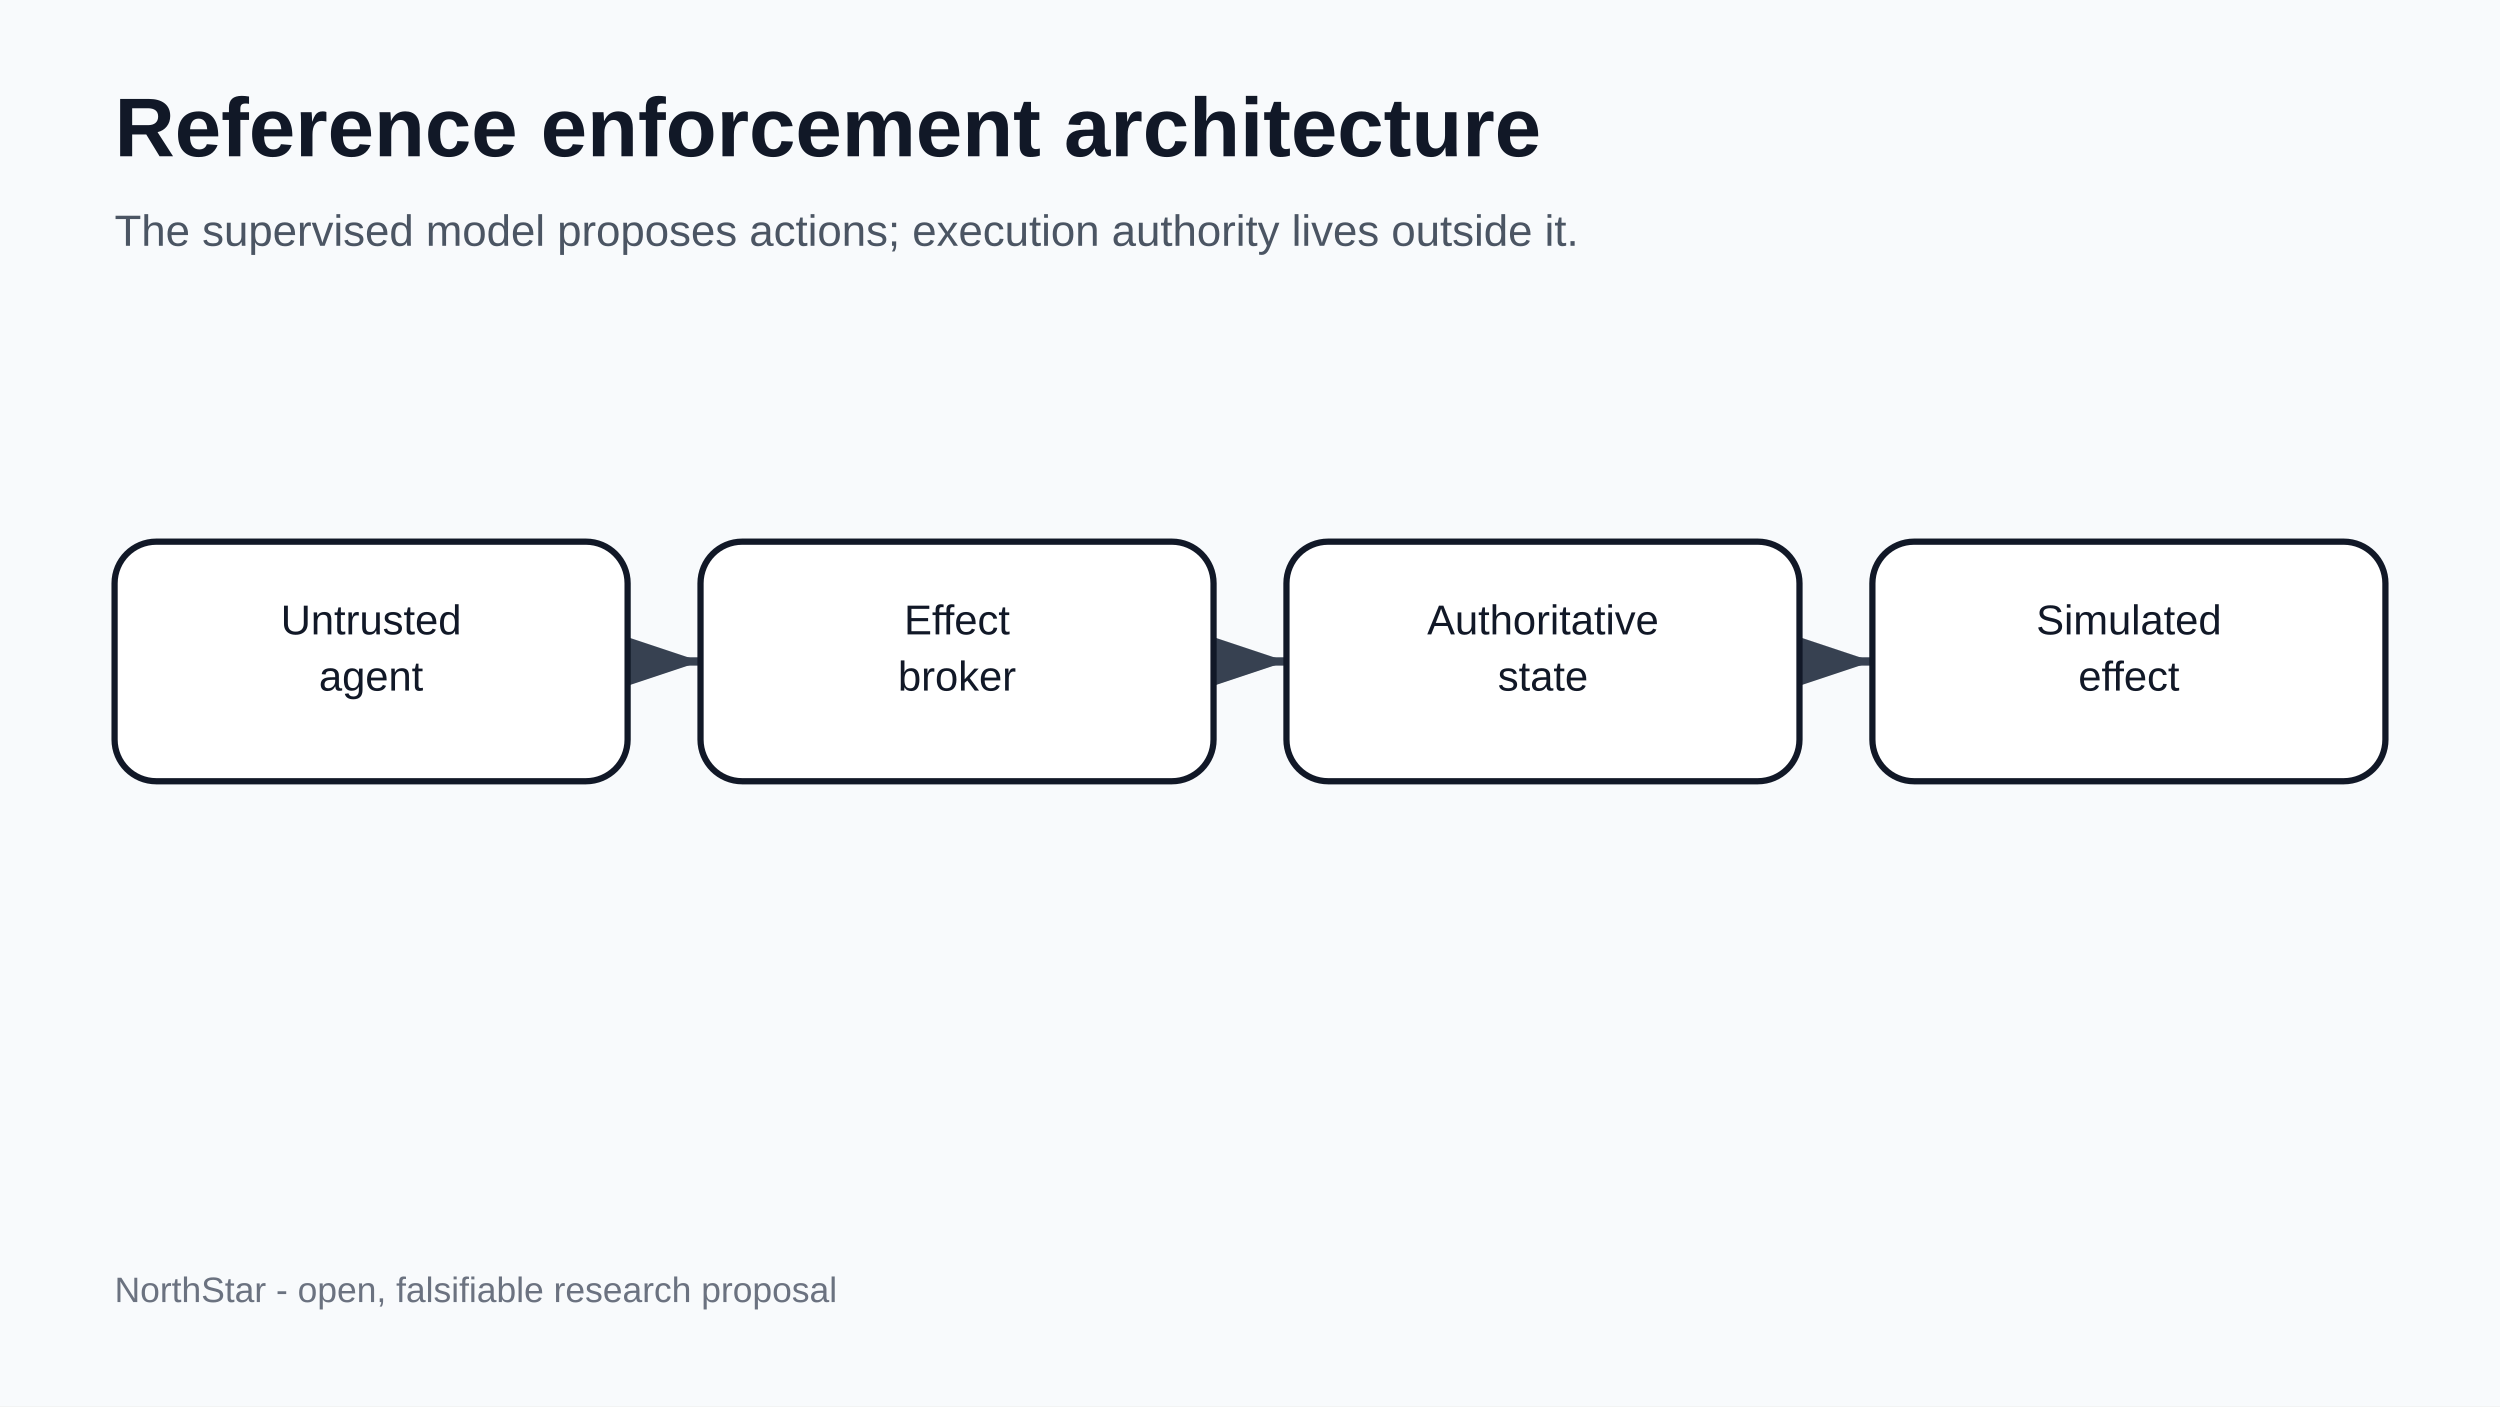
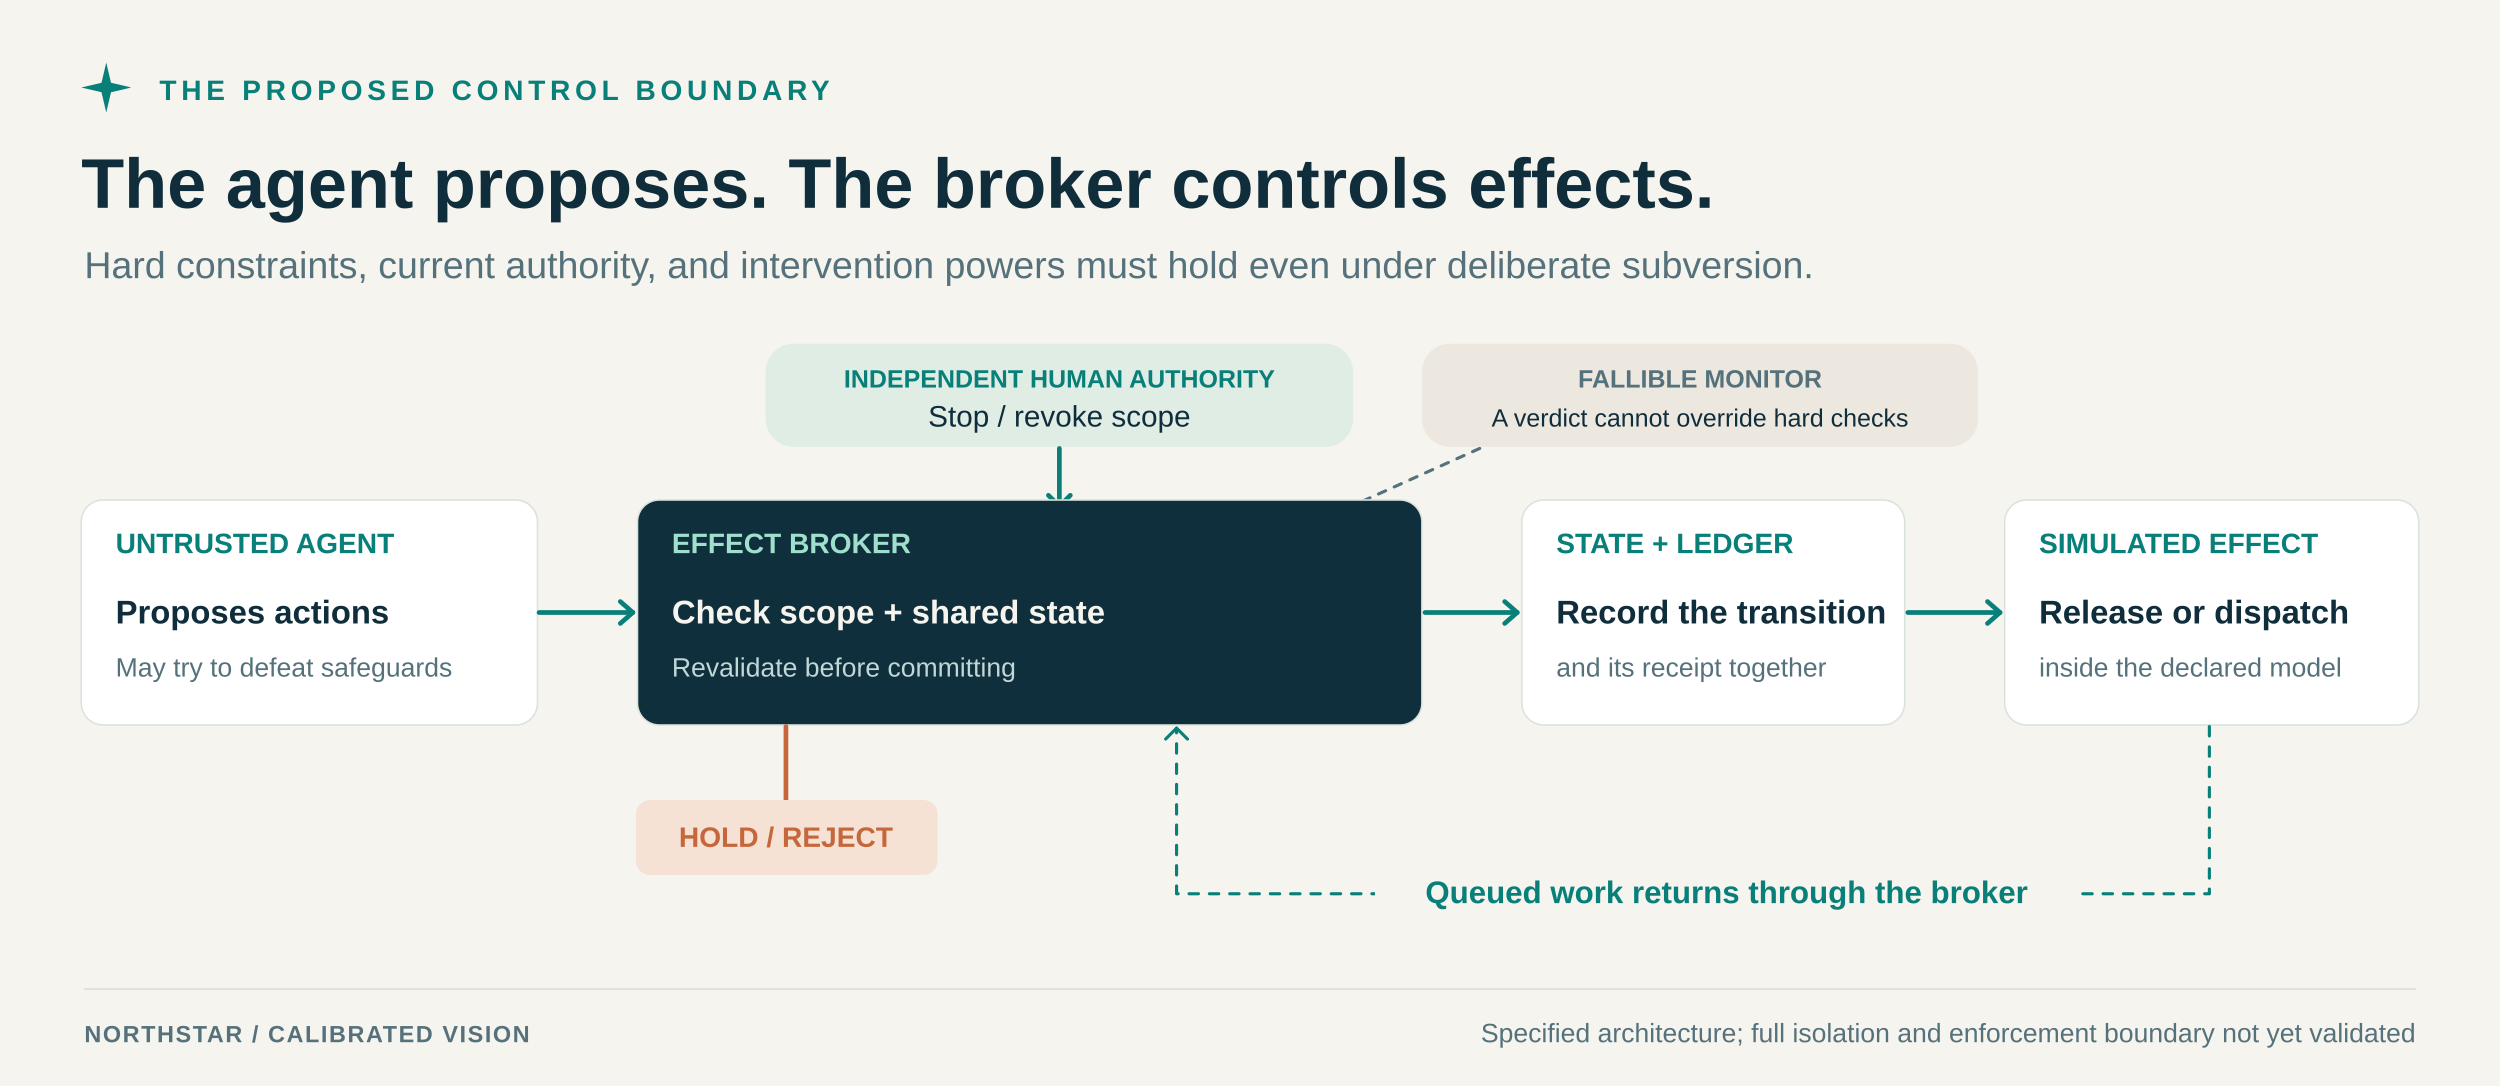
- <svg xmlns="http://www.w3.org/2000/svg" width="1200" height="675" viewBox="0 0 1200 675">
-   <defs>
-     <marker id="arrow" markerWidth="10" markerHeight="10" refX="9" refY="3" orient="auto">
-       <path d="M0,0 L0,6 L9,3 z" fill="#374151" />
-     </marker>
-   </defs>
-   <rect width="100%" height="100%" fill="#f8fafc" />
-   <text x="55" y="75" font-family="Arial,sans-serif" font-size="40" font-weight="700" fill="#111827">Reference enforcement architecture</text>
-   <text x="55" y="118" font-family="Arial,sans-serif" font-size="21" fill="#4b5563">The supervised model proposes actions; execution authority lives outside it.</text>
-   <line x1="301.25" y1="317.5" x2="336.25" y2="317.5" stroke="#374151" stroke-width="4" marker-end="url(#arrow)" />
-   <line x1="582.5" y1="317.5" x2="617.5" y2="317.5" stroke="#374151" stroke-width="4" marker-end="url(#arrow)" />
-   <line x1="863.75" y1="317.5" x2="898.75" y2="317.5" stroke="#374151" stroke-width="4" marker-end="url(#arrow)" />
-   <rect x="55.0" y="260" width="246.25" height="115" rx="20" fill="#ffffff" stroke="#111827" stroke-width="3" />
-   <text x="178.125" y="304.5" text-anchor="middle" font-family="Arial,sans-serif" font-size="20" fill="#111827">Untrusted</text>
-   <text x="178.125" y="331.5" text-anchor="middle" font-family="Arial,sans-serif" font-size="20" fill="#111827">agent</text>
-   <rect x="336.25" y="260" width="246.25" height="115" rx="20" fill="#ffffff" stroke="#111827" stroke-width="3" />
-   <text x="459.375" y="304.5" text-anchor="middle" font-family="Arial,sans-serif" font-size="20" fill="#111827">Effect</text>
-   <text x="459.375" y="331.5" text-anchor="middle" font-family="Arial,sans-serif" font-size="20" fill="#111827">broker</text>
-   <rect x="617.5" y="260" width="246.25" height="115" rx="20" fill="#ffffff" stroke="#111827" stroke-width="3" />
-   <text x="740.625" y="304.5" text-anchor="middle" font-family="Arial,sans-serif" font-size="20" fill="#111827">Authoritative</text>
-   <text x="740.625" y="331.5" text-anchor="middle" font-family="Arial,sans-serif" font-size="20" fill="#111827">state</text>
-   <rect x="898.75" y="260" width="246.25" height="115" rx="20" fill="#ffffff" stroke="#111827" stroke-width="3" />
-   <text x="1021.875" y="304.5" text-anchor="middle" font-family="Arial,sans-serif" font-size="20" fill="#111827">Simulated</text>
-   <text x="1021.875" y="331.5" text-anchor="middle" font-family="Arial,sans-serif" font-size="20" fill="#111827">effect</text>
-   <text x="55" y="625" font-family="Arial,sans-serif" font-size="17" fill="#6b7280">NorthStar - open, falsifiable research proposal</text>
+ <svg xmlns="http://www.w3.org/2000/svg" width="1600" height="695" viewBox="0 0 1600 695" role="img" aria-labelledby="title desc">
+   <defs />
+   <rect width="1600" height="695" fill="#f6f4ee" />
+   <path d="M68 40 L71.04 52.96 L84 56 L71.04 59.04 L68 72 L64.96 59.04 L52 56 L64.96 52.96 Z" fill="#087f79" />
+   <text x="102" y="64" font-family="Segoe UI,Arial,Helvetica,sans-serif" font-size="18" font-weight="700" fill="#087f79" text-anchor="start" letter-spacing="3">THE PROPOSED CONTROL BOUNDARY</text>
+   <text x="52" y="133" font-family="Segoe UI,Arial,Helvetica,sans-serif" font-size="45" font-weight="700" fill="#102d3b" text-anchor="start" letter-spacing="0">The agent proposes. The broker controls effects.</text>
+   <text x="54" y="178" font-family="Segoe UI,Arial,Helvetica,sans-serif" font-size="24" font-weight="400" fill="#55717b" text-anchor="start" letter-spacing="0">Hard constraints, current authority, and intervention powers must hold even under deliberate subversion.</text>
+   <rect x="490" y="220" width="376" height="66" rx="18" fill="#dfede5" stroke="none" />
+   <text x="678" y="248" font-family="Segoe UI,Arial,Helvetica,sans-serif" font-size="16" font-weight="700" fill="#087f79" text-anchor="middle" letter-spacing="0">INDEPENDENT HUMAN AUTHORITY</text>
+   <text x="678" y="273" font-family="Segoe UI,Arial,Helvetica,sans-serif" font-size="19" font-weight="400" fill="#102d3b" text-anchor="middle" letter-spacing="0">Stop / revoke scope</text>
+   <path d="M678 287V324" fill="none" stroke="#087f79" stroke-width="3" stroke-linecap="round" stroke-linejoin="round" stroke-dasharray="" />
+   <path d="M671 317L678 324L685 317" fill="none" stroke="#087f79" stroke-width="3" stroke-linecap="round" stroke-linejoin="round" stroke-dasharray="" />
+   <rect x="910" y="220" width="356" height="66" rx="18" fill="#ece8df" stroke="none" />
+   <text x="1088" y="248" font-family="Segoe UI,Arial,Helvetica,sans-serif" font-size="16" font-weight="700" fill="#55717b" text-anchor="middle" letter-spacing="0">FALLIBLE MONITOR</text>
+   <text x="1088" y="273" font-family="Segoe UI,Arial,Helvetica,sans-serif" font-size="16" font-weight="400" fill="#102d3b" text-anchor="middle" letter-spacing="0">A verdict cannot override hard checks</text>
+   <path d="M947 287L867 323" fill="none" stroke="#55717b" stroke-width="2" stroke-linecap="round" stroke-linejoin="round" stroke-dasharray="5 6" />
+   <rect x="52" y="320" width="292" height="144" rx="14" fill="#ffffff" stroke="#d9e2dc" />
+   <text x="74" y="354" font-family="Segoe UI,Arial,Helvetica,sans-serif" font-size="18" font-weight="700" fill="#087f79" text-anchor="start" letter-spacing="0">UNTRUSTED AGENT</text>
+   <text x="74" y="399" font-family="Segoe UI,Arial,Helvetica,sans-serif" font-size="21" font-weight="600" fill="#102d3b" text-anchor="start" letter-spacing="0">Proposes actions</text>
+   <text x="74" y="433" font-family="Segoe UI,Arial,Helvetica,sans-serif" font-size="17" font-weight="400" fill="#55717b" text-anchor="start" letter-spacing="0">May try to defeat safeguards</text>
+   <rect x="408" y="320" width="502" height="144" rx="14" fill="#102f3d" stroke="#d9e2dc" />
+   <text x="430" y="354" font-family="Segoe UI,Arial,Helvetica,sans-serif" font-size="18" font-weight="700" fill="#9fe0cc" text-anchor="start" letter-spacing="0">EFFECT BROKER</text>
+   <text x="430" y="399" font-family="Segoe UI,Arial,Helvetica,sans-serif" font-size="21" font-weight="600" fill="#f6f4ee" text-anchor="start" letter-spacing="0">Check scope + shared state</text>
+   <text x="430" y="433" font-family="Segoe UI,Arial,Helvetica,sans-serif" font-size="17" font-weight="400" fill="#c0d7d6" text-anchor="start" letter-spacing="0">Revalidate before committing</text>
+   <rect x="974" y="320" width="245" height="144" rx="14" fill="#ffffff" stroke="#d9e2dc" />
+   <text x="996" y="354" font-family="Segoe UI,Arial,Helvetica,sans-serif" font-size="18" font-weight="700" fill="#087f79" text-anchor="start" letter-spacing="0">STATE + LEDGER</text>
+   <text x="996" y="399" font-family="Segoe UI,Arial,Helvetica,sans-serif" font-size="21" font-weight="600" fill="#102d3b" text-anchor="start" letter-spacing="0">Record the transition</text>
+   <text x="996" y="433" font-family="Segoe UI,Arial,Helvetica,sans-serif" font-size="17" font-weight="400" fill="#55717b" text-anchor="start" letter-spacing="0">and its receipt together</text>
+   <rect x="1283" y="320" width="265" height="144" rx="14" fill="#ffffff" stroke="#d9e2dc" />
+   <text x="1305" y="354" font-family="Segoe UI,Arial,Helvetica,sans-serif" font-size="18" font-weight="700" fill="#087f79" text-anchor="start" letter-spacing="0">SIMULATED EFFECT</text>
+   <text x="1305" y="399" font-family="Segoe UI,Arial,Helvetica,sans-serif" font-size="21" font-weight="600" fill="#102d3b" text-anchor="start" letter-spacing="0">Release or dispatch</text>
+   <text x="1305" y="433" font-family="Segoe UI,Arial,Helvetica,sans-serif" font-size="17" font-weight="400" fill="#55717b" text-anchor="start" letter-spacing="0">inside the declared model</text>
+   <path d="M345 392H405" fill="none" stroke="#087f79" stroke-width="3" stroke-linecap="round" stroke-linejoin="round" stroke-dasharray="" />
+   <path d="M397 385L405 392L397 399" fill="none" stroke="#087f79" stroke-width="3" stroke-linecap="round" stroke-linejoin="round" stroke-dasharray="" />
+   <path d="M912 392H971" fill="none" stroke="#087f79" stroke-width="3" stroke-linecap="round" stroke-linejoin="round" stroke-dasharray="" />
+   <path d="M963 385L971 392L963 399" fill="none" stroke="#087f79" stroke-width="3" stroke-linecap="round" stroke-linejoin="round" stroke-dasharray="" />
+   <path d="M1221 392H1280" fill="none" stroke="#087f79" stroke-width="3" stroke-linecap="round" stroke-linejoin="round" stroke-dasharray="" />
+   <path d="M1272 385L1280 392L1272 399" fill="none" stroke="#087f79" stroke-width="3" stroke-linecap="round" stroke-linejoin="round" stroke-dasharray="" />
+   <path d="M503 465V512" fill="none" stroke="#c5673a" stroke-width="3" stroke-linecap="round" stroke-linejoin="round" stroke-dasharray="" />
+   <rect x="407" y="512" width="193" height="48" rx="9" fill="#f5e2d5" stroke="none" />
+   <text x="503" y="542" font-family="Segoe UI,Arial,Helvetica,sans-serif" font-size="18" font-weight="700" fill="#c5673a" text-anchor="middle" letter-spacing="0">HOLD / REJECT</text>
+   <path d="M1414 465V572H753V466" fill="none" stroke="#087f79" stroke-width="2" stroke-linecap="round" stroke-linejoin="round" stroke-dasharray="6 7" />
+   <path d="M746 473L753 466L760 473" fill="none" stroke="#087f79" stroke-width="2" stroke-linecap="round" stroke-linejoin="round" stroke-dasharray="" />
+   <rect x="880" y="550" width="450" height="44" rx="0" fill="#f6f4ee" stroke="none" />
+   <text x="1105" y="578" font-family="Segoe UI,Arial,Helvetica,sans-serif" font-size="20" font-weight="600" fill="#087f79" text-anchor="middle" letter-spacing="0">Queued work returns through the broker</text>
+   <path d="M54 633 H1546" fill="none" stroke="#d7dfda" stroke-width="1" stroke-linecap="round" stroke-linejoin="round" stroke-dasharray="" />
+   <text x="54" y="667" font-family="Segoe UI,Arial,Helvetica,sans-serif" font-size="15" font-weight="600" fill="#55717b" text-anchor="start" letter-spacing="1">NORTHSTAR  /  CALIBRATED VISION</text>
+   <text x="1546" y="667" font-family="Segoe UI,Arial,Helvetica,sans-serif" font-size="17" font-weight="400" fill="#55717b" text-anchor="end" letter-spacing="0">Specified architecture; full isolation and enforcement boundary not yet validated</text>
</svg>
